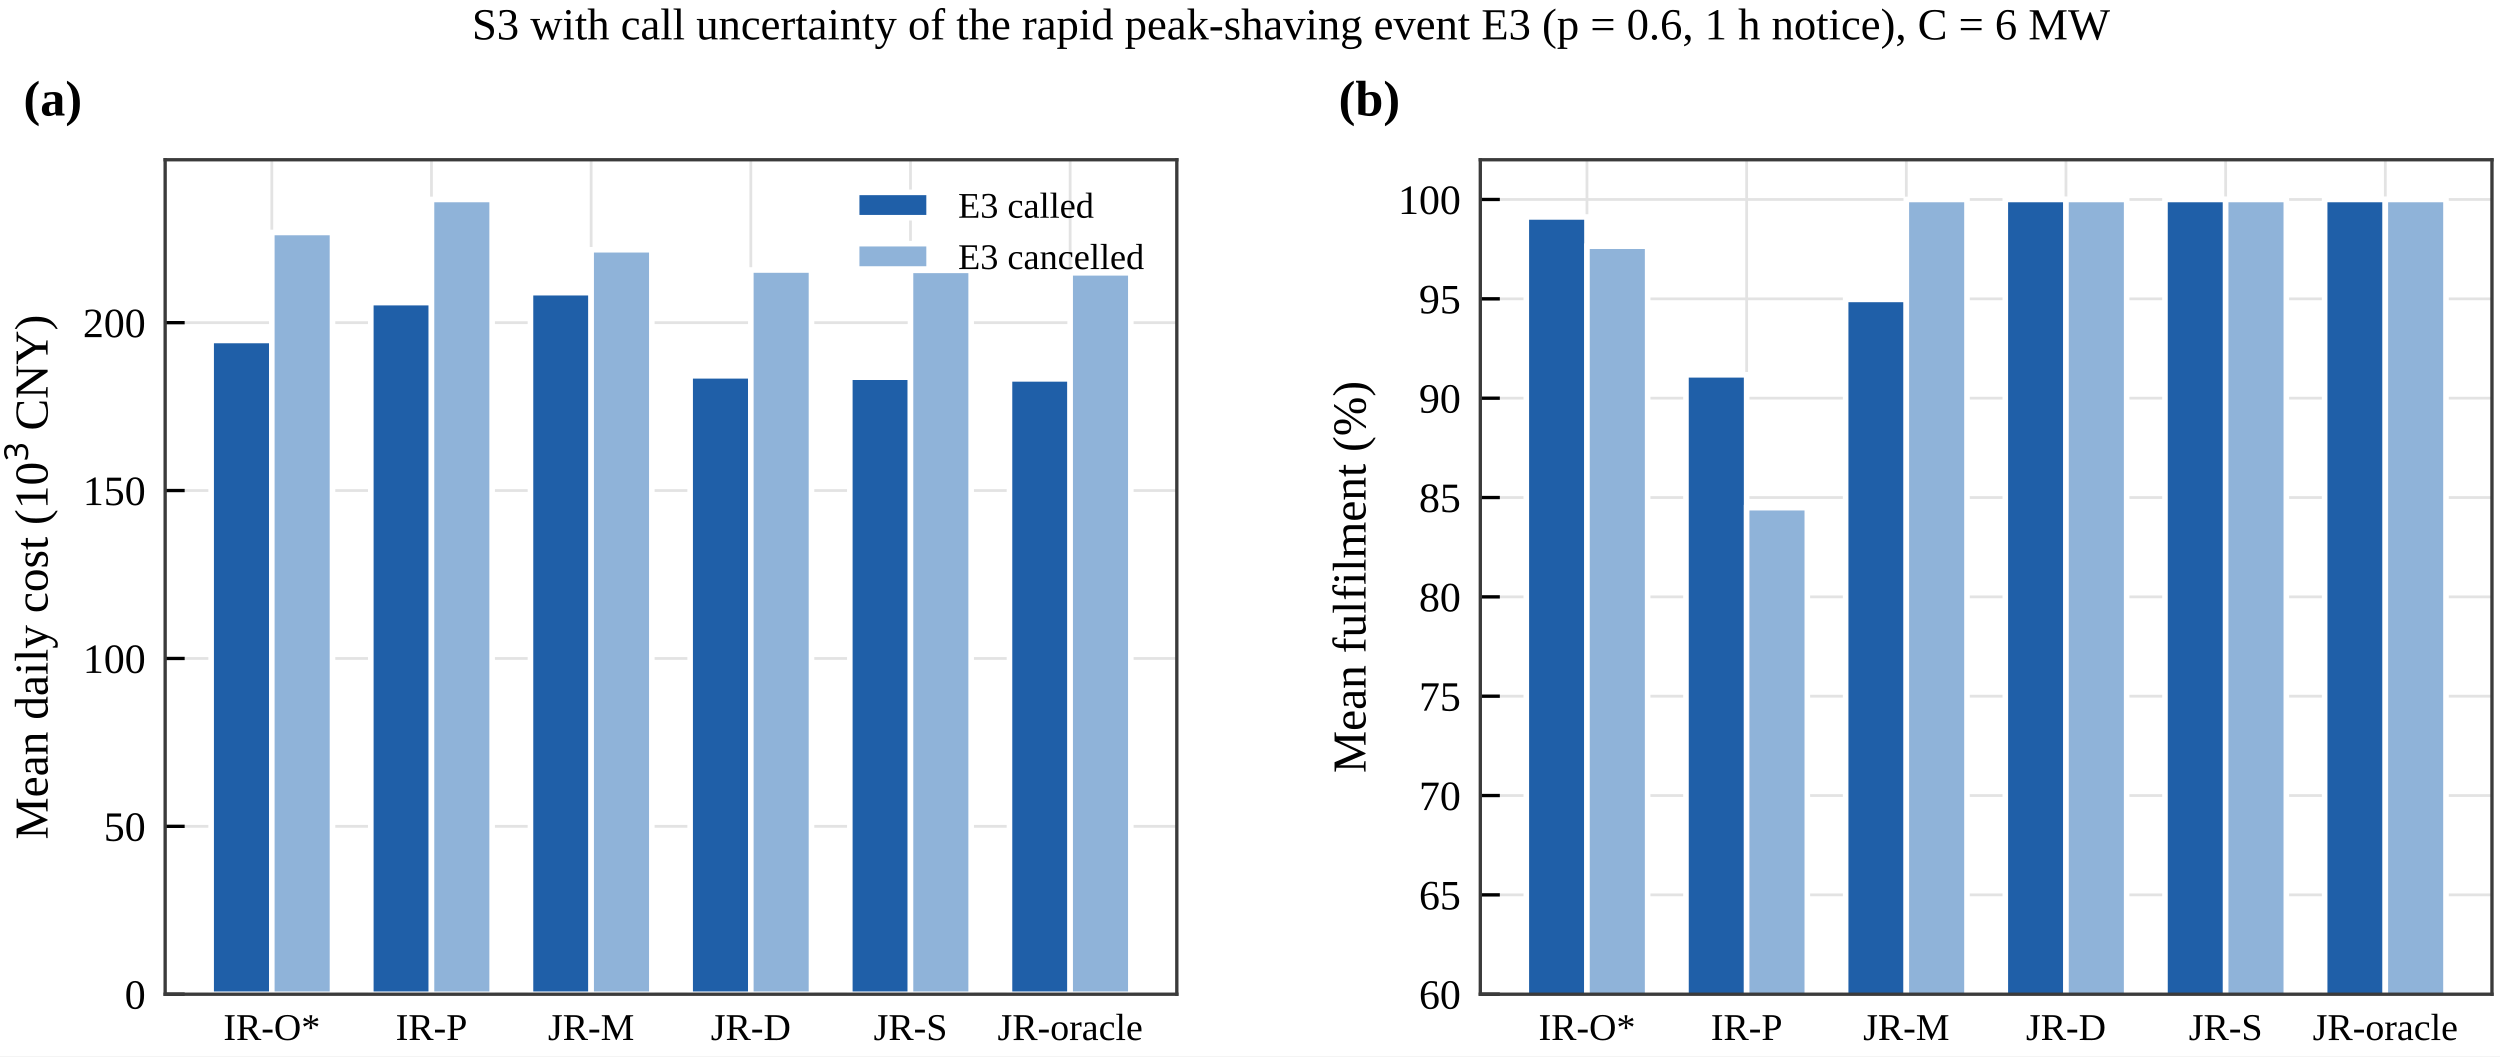
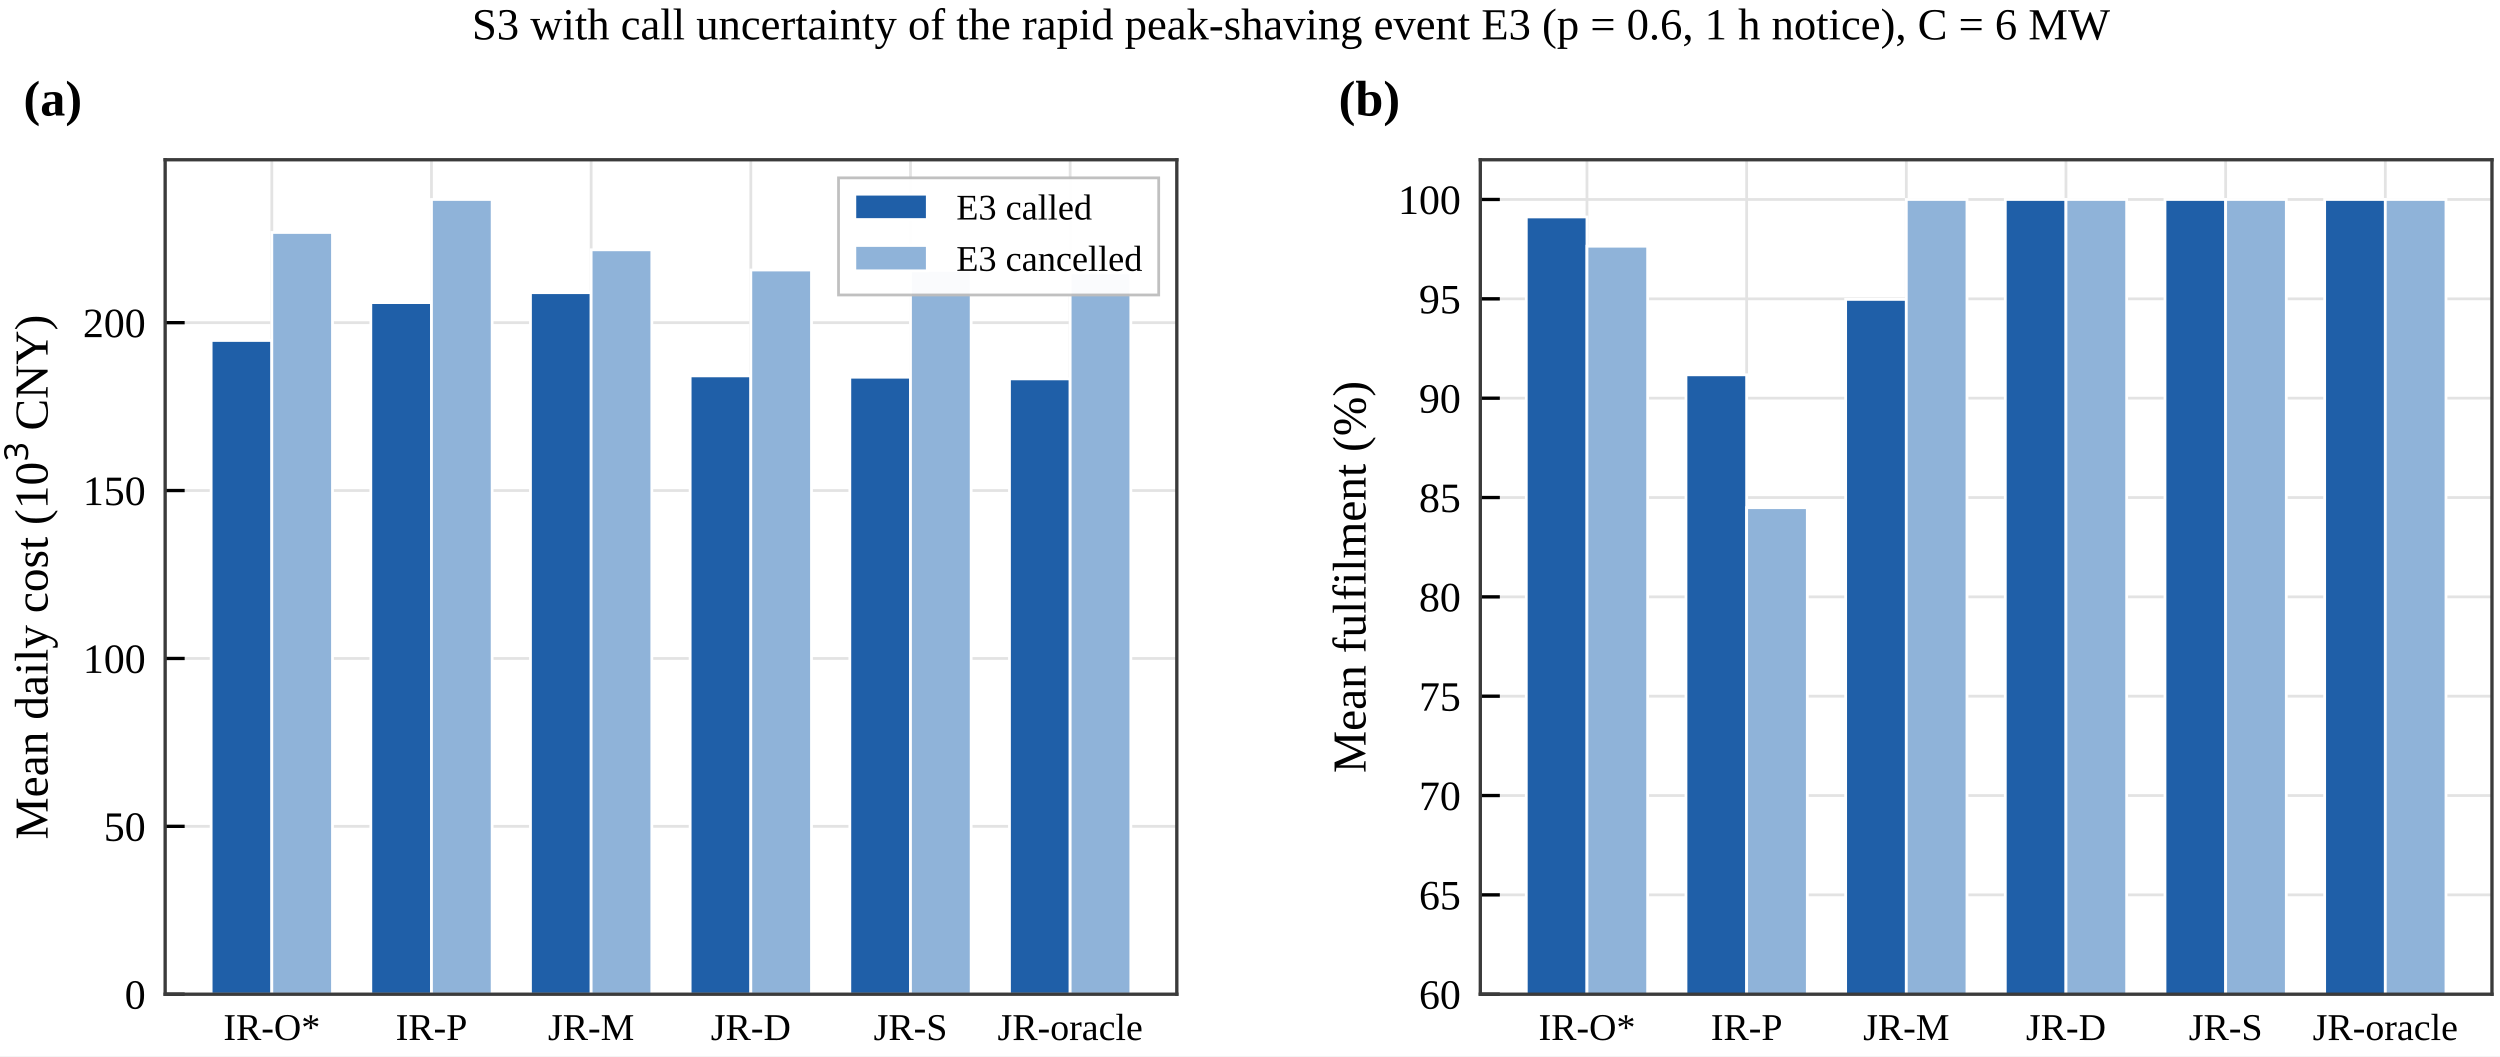
<svg xmlns="http://www.w3.org/2000/svg" xmlns:xlink="http://www.w3.org/1999/xlink" width="448.449pt" height="189.47pt" viewBox="0 0 448.449 189.47" version="1.1">
  <defs>
    <style type="text/css">*{stroke-linejoin: round; stroke-linecap: butt}</style>
  </defs>
  <g id="figure_1">
    <g id="patch_1">
      <path d="M -0 189.47  L 448.449 189.47  L 448.449 0  L -0 0  z " style="fill: #ffffff" />
    </g>
    <g id="axes_1">
      <g id="patch_2">
        <path d="M 29.625 178.344  L 211.096 178.344  L 211.096 28.656  L 29.625 28.656  z " style="fill: #ffffff" />
      </g>
      <g id="matplotlib.axis_1">
        <g id="xtick_1">
          <g id="line2d_1">
-             <path d="M 48.757 178.344  L 48.757 28.656  " clip-path="url(#pe7c4d537e9)" style="fill: none; stroke: #e3e3e3; stroke-width: 0.5; stroke-linecap: square" />
+             <path d="M 48.757 178.344  L 48.757 28.656  " clip-path="url(#p40f450164e)" style="fill: none; stroke: #e3e3e3; stroke-width: 0.5; stroke-linecap: square" />
          </g>
          <g id="line2d_2">
            <defs>
-               <path id="md28e78a8a0" d="M 0 0  L 0 -3.5  " style="stroke: #000000; stroke-width: 0.6" />
+               <path id="ma0f0fead2d" d="M 0 0  L 0 -3.5  " style="stroke: #000000; stroke-width: 0.6" />
            </defs>
            <g>
-               <use xlink:href="#md28e78a8a0" x="48.757" y="178.344" style="stroke: #000000; stroke-width: 0.6" />
+               <use xlink:href="#ma0f0fead2d" x="48.757" y="178.344" style="stroke: #000000; stroke-width: 0.6" />
            </g>
          </g>
          <g id="text_1">
            <text style="font-size: 6.8px; font-family: 'Liberation Serif', 'Times New Roman', 'DejaVu Serif', serif; text-anchor: middle" x="48.757" y="186.559" transform="rotate(-0 48.75739 186.5588)">IR-O*</text>
          </g>
        </g>
        <g id="xtick_2">
          <g id="line2d_3">
-             <path d="M 77.399 178.344  L 77.399 28.656  " clip-path="url(#pe7c4d537e9)" style="fill: none; stroke: #e3e3e3; stroke-width: 0.5; stroke-linecap: square" />
+             <path d="M 77.399 178.344  L 77.399 28.656  " clip-path="url(#p40f450164e)" style="fill: none; stroke: #e3e3e3; stroke-width: 0.5; stroke-linecap: square" />
          </g>
          <g id="line2d_4">
            <g>
-               <use xlink:href="#md28e78a8a0" x="77.399" y="178.344" style="stroke: #000000; stroke-width: 0.6" />
+               <use xlink:href="#ma0f0fead2d" x="77.399" y="178.344" style="stroke: #000000; stroke-width: 0.6" />
            </g>
          </g>
          <g id="text_2">
            <text style="font-size: 6.8px; font-family: 'Liberation Serif', 'Times New Roman', 'DejaVu Serif', serif; text-anchor: middle" x="77.399" y="186.559" transform="rotate(-0 77.3987 186.5588)">IR-P</text>
          </g>
        </g>
        <g id="xtick_3">
          <g id="line2d_5">
-             <path d="M 106.04 178.344  L 106.04 28.656  " clip-path="url(#pe7c4d537e9)" style="fill: none; stroke: #e3e3e3; stroke-width: 0.5; stroke-linecap: square" />
+             <path d="M 106.04 178.344  L 106.04 28.656  " clip-path="url(#p40f450164e)" style="fill: none; stroke: #e3e3e3; stroke-width: 0.5; stroke-linecap: square" />
          </g>
          <g id="line2d_6">
            <g>
-               <use xlink:href="#md28e78a8a0" x="106.04" y="178.344" style="stroke: #000000; stroke-width: 0.6" />
+               <use xlink:href="#ma0f0fead2d" x="106.04" y="178.344" style="stroke: #000000; stroke-width: 0.6" />
            </g>
          </g>
          <g id="text_3">
            <text style="font-size: 6.8px; font-family: 'Liberation Serif', 'Times New Roman', 'DejaVu Serif', serif; text-anchor: middle" x="106.04" y="186.559" transform="rotate(-0 106.04 186.5588)">JR-M</text>
          </g>
        </g>
        <g id="xtick_4">
          <g id="line2d_7">
-             <path d="M 134.681 178.344  L 134.681 28.656  " clip-path="url(#pe7c4d537e9)" style="fill: none; stroke: #e3e3e3; stroke-width: 0.5; stroke-linecap: square" />
+             <path d="M 134.681 178.344  L 134.681 28.656  " clip-path="url(#p40f450164e)" style="fill: none; stroke: #e3e3e3; stroke-width: 0.5; stroke-linecap: square" />
          </g>
          <g id="line2d_8">
            <g>
-               <use xlink:href="#md28e78a8a0" x="134.681" y="178.344" style="stroke: #000000; stroke-width: 0.6" />
+               <use xlink:href="#ma0f0fead2d" x="134.681" y="178.344" style="stroke: #000000; stroke-width: 0.6" />
            </g>
          </g>
          <g id="text_4">
            <text style="font-size: 6.8px; font-family: 'Liberation Serif', 'Times New Roman', 'DejaVu Serif', serif; text-anchor: middle" x="134.681" y="186.559" transform="rotate(-0 134.6813 186.5588)">JR-D</text>
          </g>
        </g>
        <g id="xtick_5">
          <g id="line2d_9">
-             <path d="M 163.323 178.344  L 163.323 28.656  " clip-path="url(#pe7c4d537e9)" style="fill: none; stroke: #e3e3e3; stroke-width: 0.5; stroke-linecap: square" />
+             <path d="M 163.323 178.344  L 163.323 28.656  " clip-path="url(#p40f450164e)" style="fill: none; stroke: #e3e3e3; stroke-width: 0.5; stroke-linecap: square" />
          </g>
          <g id="line2d_10">
            <g>
-               <use xlink:href="#md28e78a8a0" x="163.323" y="178.344" style="stroke: #000000; stroke-width: 0.6" />
+               <use xlink:href="#ma0f0fead2d" x="163.323" y="178.344" style="stroke: #000000; stroke-width: 0.6" />
            </g>
          </g>
          <g id="text_5">
            <text style="font-size: 6.8px; font-family: 'Liberation Serif', 'Times New Roman', 'DejaVu Serif', serif; text-anchor: middle" x="163.323" y="186.559" transform="rotate(-0 163.3226 186.5588)">JR-S</text>
          </g>
        </g>
        <g id="xtick_6">
          <g id="line2d_11">
-             <path d="M 191.964 178.344  L 191.964 28.656  " clip-path="url(#pe7c4d537e9)" style="fill: none; stroke: #e3e3e3; stroke-width: 0.5; stroke-linecap: square" />
+             <path d="M 191.964 178.344  L 191.964 28.656  " clip-path="url(#p40f450164e)" style="fill: none; stroke: #e3e3e3; stroke-width: 0.5; stroke-linecap: square" />
          </g>
          <g id="line2d_12">
            <g>
-               <use xlink:href="#md28e78a8a0" x="191.964" y="178.344" style="stroke: #000000; stroke-width: 0.6" />
+               <use xlink:href="#ma0f0fead2d" x="191.964" y="178.344" style="stroke: #000000; stroke-width: 0.6" />
            </g>
          </g>
          <g id="text_6">
            <text style="font-size: 6.8px; font-family: 'Liberation Serif', 'Times New Roman', 'DejaVu Serif', serif; text-anchor: middle" x="191.964" y="186.563" transform="rotate(-0 191.9639 186.5626)">JR-oracle</text>
          </g>
        </g>
      </g>
      <g id="matplotlib.axis_2">
        <g id="ytick_1">
          <g id="line2d_13">
-             <path d="M 29.625 178.344  L 211.096 178.344  " clip-path="url(#pe7c4d537e9)" style="fill: none; stroke: #e3e3e3; stroke-width: 0.5; stroke-linecap: square" />
+             <path d="M 29.625 178.344  L 211.096 178.344  " clip-path="url(#p40f450164e)" style="fill: none; stroke: #e3e3e3; stroke-width: 0.5; stroke-linecap: square" />
          </g>
          <g id="line2d_14">
            <defs>
-               <path id="m7df38ef095" d="M 0 0  L 3.5 0  " style="stroke: #000000; stroke-width: 0.6" />
+               <path id="m5e2b97b103" d="M 0 0  L 3.5 0  " style="stroke: #000000; stroke-width: 0.6" />
            </defs>
            <g>
-               <use xlink:href="#m7df38ef095" x="29.625" y="178.344" style="stroke: #000000; stroke-width: 0.6" />
+               <use xlink:href="#m5e2b97b103" x="29.625" y="178.344" style="stroke: #000000; stroke-width: 0.6" />
            </g>
          </g>
          <g id="text_7">
            <text style="font-size: 7.5px; font-family: 'Liberation Serif', 'Times New Roman', 'DejaVu Serif', serif; text-anchor: end" x="26.125" y="180.944" transform="rotate(-0 26.125 180.9441)">0</text>
          </g>
        </g>
        <g id="ytick_2">
          <g id="line2d_15">
-             <path d="M 29.625 148.228  L 211.096 148.228  " clip-path="url(#pe7c4d537e9)" style="fill: none; stroke: #e3e3e3; stroke-width: 0.5; stroke-linecap: square" />
+             <path d="M 29.625 148.228  L 211.096 148.228  " clip-path="url(#p40f450164e)" style="fill: none; stroke: #e3e3e3; stroke-width: 0.5; stroke-linecap: square" />
          </g>
          <g id="line2d_16">
            <g>
-               <use xlink:href="#m7df38ef095" x="29.625" y="148.228" style="stroke: #000000; stroke-width: 0.6" />
+               <use xlink:href="#m5e2b97b103" x="29.625" y="148.228" style="stroke: #000000; stroke-width: 0.6" />
            </g>
          </g>
          <g id="text_8">
            <text style="font-size: 7.5px; font-family: 'Liberation Serif', 'Times New Roman', 'DejaVu Serif', serif; text-anchor: end" x="26.125" y="150.828" transform="rotate(-0 26.125 150.8278)">50</text>
          </g>
        </g>
        <g id="ytick_3">
          <g id="line2d_17">
-             <path d="M 29.625 118.111  L 211.096 118.111  " clip-path="url(#pe7c4d537e9)" style="fill: none; stroke: #e3e3e3; stroke-width: 0.5; stroke-linecap: square" />
+             <path d="M 29.625 118.111  L 211.096 118.111  " clip-path="url(#p40f450164e)" style="fill: none; stroke: #e3e3e3; stroke-width: 0.5; stroke-linecap: square" />
          </g>
          <g id="line2d_18">
            <g>
-               <use xlink:href="#m7df38ef095" x="29.625" y="118.111" style="stroke: #000000; stroke-width: 0.6" />
+               <use xlink:href="#m5e2b97b103" x="29.625" y="118.111" style="stroke: #000000; stroke-width: 0.6" />
            </g>
          </g>
          <g id="text_9">
            <text style="font-size: 7.5px; font-family: 'Liberation Serif', 'Times New Roman', 'DejaVu Serif', serif; text-anchor: end" x="26.125" y="120.712" transform="rotate(-0 26.125 120.7115)">100</text>
          </g>
        </g>
        <g id="ytick_4">
          <g id="line2d_19">
-             <path d="M 29.625 87.995  L 211.096 87.995  " clip-path="url(#pe7c4d537e9)" style="fill: none; stroke: #e3e3e3; stroke-width: 0.5; stroke-linecap: square" />
+             <path d="M 29.625 87.995  L 211.096 87.995  " clip-path="url(#p40f450164e)" style="fill: none; stroke: #e3e3e3; stroke-width: 0.5; stroke-linecap: square" />
          </g>
          <g id="line2d_20">
            <g>
-               <use xlink:href="#m7df38ef095" x="29.625" y="87.995" style="stroke: #000000; stroke-width: 0.6" />
+               <use xlink:href="#m5e2b97b103" x="29.625" y="87.995" style="stroke: #000000; stroke-width: 0.6" />
            </g>
          </g>
          <g id="text_10">
            <text style="font-size: 7.5px; font-family: 'Liberation Serif', 'Times New Roman', 'DejaVu Serif', serif; text-anchor: end" x="26.125" y="90.595" transform="rotate(-0 26.125 90.59523)">150</text>
          </g>
        </g>
        <g id="ytick_5">
          <g id="line2d_21">
-             <path d="M 29.625 57.879  L 211.096 57.879  " clip-path="url(#pe7c4d537e9)" style="fill: none; stroke: #e3e3e3; stroke-width: 0.5; stroke-linecap: square" />
+             <path d="M 29.625 57.879  L 211.096 57.879  " clip-path="url(#p40f450164e)" style="fill: none; stroke: #e3e3e3; stroke-width: 0.5; stroke-linecap: square" />
          </g>
          <g id="line2d_22">
            <g>
-               <use xlink:href="#m7df38ef095" x="29.625" y="57.879" style="stroke: #000000; stroke-width: 0.6" />
+               <use xlink:href="#m5e2b97b103" x="29.625" y="57.879" style="stroke: #000000; stroke-width: 0.6" />
            </g>
          </g>
          <g id="text_11">
            <text style="font-size: 7.5px; font-family: 'Liberation Serif', 'Times New Roman', 'DejaVu Serif', serif; text-anchor: end" x="26.125" y="60.479" transform="rotate(-0 26.125 60.47894)">200</text>
          </g>
        </g>
        <g id="text_12">
          <g transform="translate(9.005 150.59) rotate(-90)">
            <text>
              <tspan x="0" y="-0.465" style="font-size: 8.5px; font-family: 'Liberation Serif'">M</tspan>
              <tspan x="7.558" y="-0.465" style="font-size: 8.5px; font-family: 'Liberation Serif'">e</tspan>
              <tspan x="11.331" y="-0.465" style="font-size: 8.5px; font-family: 'Liberation Serif'">a</tspan>
              <tspan x="15.103" y="-0.465" style="font-size: 8.5px; font-family: 'Liberation Serif'">n</tspan>
              <tspan x="19.353" y="-0.465" style="font-size: 8.5px; font-family: 'Liberation Serif'"> </tspan>
              <tspan x="21.478" y="-0.465" style="font-size: 8.5px; font-family: 'Liberation Serif'">d</tspan>
              <tspan x="25.728" y="-0.465" style="font-size: 8.5px; font-family: 'Liberation Serif'">a</tspan>
              <tspan x="29.501" y="-0.465" style="font-size: 8.5px; font-family: 'Liberation Serif'">i</tspan>
              <tspan x="31.863" y="-0.465" style="font-size: 8.5px; font-family: 'Liberation Serif'">l</tspan>
              <tspan x="34.224" y="-0.465" style="font-size: 8.5px; font-family: 'Liberation Serif'">y</tspan>
              <tspan x="38.474" y="-0.465" style="font-size: 8.5px; font-family: 'Liberation Serif'"> </tspan>
              <tspan x="40.599" y="-0.465" style="font-size: 8.5px; font-family: 'Liberation Serif'">c</tspan>
              <tspan x="44.372" y="-0.465" style="font-size: 8.5px; font-family: 'Liberation Serif'">o</tspan>
              <tspan x="48.622" y="-0.465" style="font-size: 8.5px; font-family: 'Liberation Serif'">s</tspan>
              <tspan x="51.93" y="-0.465" style="font-size: 8.5px; font-family: 'Liberation Serif'">t</tspan>
              <tspan x="54.291" y="-0.465" style="font-size: 8.5px; font-family: 'Liberation Serif'"> </tspan>
              <tspan x="56.416" y="-0.465" style="font-size: 8.5px; font-family: 'Liberation Serif'">(</tspan>
              <tspan x="59.247" y="-0.465" style="font-size: 8.5px; font-family: 'Liberation Serif'">1</tspan>
              <tspan x="63.497" y="-0.465" style="font-size: 8.5px; font-family: 'Liberation Serif'">0</tspan>
              <tspan x="71.238" y="-0.465" style="font-size: 8.5px; font-family: 'Liberation Serif'"> </tspan>
              <tspan x="73.363" y="-0.465" style="font-size: 8.5px; font-family: 'Liberation Serif'">C</tspan>
              <tspan x="79.033" y="-0.465" style="font-size: 8.5px; font-family: 'Liberation Serif'">N</tspan>
              <tspan x="85.171" y="-0.465" style="font-size: 8.5px; font-family: 'Liberation Serif'">Y</tspan>
              <tspan x="91.31" y="-0.465" style="font-size: 8.5px; font-family: 'Liberation Serif'">)</tspan>
              <tspan x="67.881" y="-3.975" style="font-size: 5.95px; font-family: 'STIXGeneral'">3</tspan>
            </text>
          </g>
        </g>
      </g>
      <g id="patch_3">
-         <path d="M 37.874 178.344  L 48.757 178.344  L 48.757 61.071  L 37.874 61.071  z " clip-path="url(#pe7c4d537e9)" style="fill: #1f5fa8; stroke: #ffffff; stroke-linejoin: miter" />
+         <path d="M 37.874 178.344  L 48.757 178.344  L 48.757 61.071  L 37.874 61.071  z " clip-path="url(#p40f450164e)" style="fill: #1f5fa8; stroke: #ffffff; stroke-width: 0.5; stroke-linejoin: miter" />
      </g>
      <g id="patch_4">
-         <path d="M 66.515 178.344  L 77.399 178.344  L 77.399 54.281  L 66.515 54.281  z " clip-path="url(#pe7c4d537e9)" style="fill: #1f5fa8; stroke: #ffffff; stroke-linejoin: miter" />
+         <path d="M 66.515 178.344  L 77.399 178.344  L 77.399 54.281  L 66.515 54.281  z " clip-path="url(#p40f450164e)" style="fill: #1f5fa8; stroke: #ffffff; stroke-width: 0.5; stroke-linejoin: miter" />
      </g>
      <g id="patch_5">
-         <path d="M 95.156 178.344  L 106.04 178.344  L 106.04 52.495  L 95.156 52.495  z " clip-path="url(#pe7c4d537e9)" style="fill: #1f5fa8; stroke: #ffffff; stroke-linejoin: miter" />
+         <path d="M 95.156 178.344  L 106.04 178.344  L 106.04 52.495  L 95.156 52.495  z " clip-path="url(#p40f450164e)" style="fill: #1f5fa8; stroke: #ffffff; stroke-width: 0.5; stroke-linejoin: miter" />
      </g>
      <g id="patch_6">
-         <path d="M 123.798 178.344  L 134.681 178.344  L 134.681 67.418  L 123.798 67.418  z " clip-path="url(#pe7c4d537e9)" style="fill: #1f5fa8; stroke: #ffffff; stroke-linejoin: miter" />
+         <path d="M 123.798 178.344  L 134.681 178.344  L 134.681 67.418  L 123.798 67.418  z " clip-path="url(#p40f450164e)" style="fill: #1f5fa8; stroke: #ffffff; stroke-width: 0.5; stroke-linejoin: miter" />
      </g>
      <g id="patch_7">
-         <path d="M 152.439 178.344  L 163.323 178.344  L 163.323 67.661  L 152.439 67.661  z " clip-path="url(#pe7c4d537e9)" style="fill: #1f5fa8; stroke: #ffffff; stroke-linejoin: miter" />
+         <path d="M 152.439 178.344  L 163.323 178.344  L 163.323 67.661  L 152.439 67.661  z " clip-path="url(#p40f450164e)" style="fill: #1f5fa8; stroke: #ffffff; stroke-width: 0.5; stroke-linejoin: miter" />
      </g>
      <g id="patch_8">
-         <path d="M 181.08 178.344  L 191.964 178.344  L 191.964 67.966  L 181.08 67.966  z " clip-path="url(#pe7c4d537e9)" style="fill: #1f5fa8; stroke: #ffffff; stroke-linejoin: miter" />
+         <path d="M 181.08 178.344  L 191.964 178.344  L 191.964 67.966  L 181.08 67.966  z " clip-path="url(#p40f450164e)" style="fill: #1f5fa8; stroke: #ffffff; stroke-width: 0.5; stroke-linejoin: miter" />
      </g>
      <g id="patch_9">
-         <path d="M 48.757 178.344  L 59.641 178.344  L 59.641 41.699  L 48.757 41.699  z " clip-path="url(#pe7c4d537e9)" style="fill: #8fb3d9; stroke: #ffffff; stroke-linejoin: miter" />
+         <path d="M 48.757 178.344  L 59.641 178.344  L 59.641 41.699  L 48.757 41.699  z " clip-path="url(#p40f450164e)" style="fill: #8fb3d9; stroke: #ffffff; stroke-width: 0.5; stroke-linejoin: miter" />
      </g>
      <g id="patch_10">
-         <path d="M 77.399 178.344  L 88.282 178.344  L 88.282 35.784  L 77.399 35.784  z " clip-path="url(#pe7c4d537e9)" style="fill: #8fb3d9; stroke: #ffffff; stroke-linejoin: miter" />
+         <path d="M 77.399 178.344  L 88.282 178.344  L 88.282 35.784  L 77.399 35.784  z " clip-path="url(#p40f450164e)" style="fill: #8fb3d9; stroke: #ffffff; stroke-width: 0.5; stroke-linejoin: miter" />
      </g>
      <g id="patch_11">
-         <path d="M 106.04 178.344  L 116.924 178.344  L 116.924 44.805  L 106.04 44.805  z " clip-path="url(#pe7c4d537e9)" style="fill: #8fb3d9; stroke: #ffffff; stroke-linejoin: miter" />
+         <path d="M 106.04 178.344  L 116.924 178.344  L 116.924 44.805  L 106.04 44.805  z " clip-path="url(#p40f450164e)" style="fill: #8fb3d9; stroke: #ffffff; stroke-width: 0.5; stroke-linejoin: miter" />
      </g>
      <g id="patch_12">
-         <path d="M 134.681 178.344  L 145.565 178.344  L 145.565 48.432  L 134.681 48.432  z " clip-path="url(#pe7c4d537e9)" style="fill: #8fb3d9; stroke: #ffffff; stroke-linejoin: miter" />
+         <path d="M 134.681 178.344  L 145.565 178.344  L 145.565 48.432  L 134.681 48.432  z " clip-path="url(#p40f450164e)" style="fill: #8fb3d9; stroke: #ffffff; stroke-width: 0.5; stroke-linejoin: miter" />
      </g>
      <g id="patch_13">
-         <path d="M 163.323 178.344  L 174.206 178.344  L 174.206 48.49  L 163.323 48.49  z " clip-path="url(#pe7c4d537e9)" style="fill: #8fb3d9; stroke: #ffffff; stroke-linejoin: miter" />
+         <path d="M 163.323 178.344  L 174.206 178.344  L 174.206 48.49  L 163.323 48.49  z " clip-path="url(#p40f450164e)" style="fill: #8fb3d9; stroke: #ffffff; stroke-width: 0.5; stroke-linejoin: miter" />
      </g>
      <g id="patch_14">
-         <path d="M 191.964 178.344  L 202.848 178.344  L 202.848 48.933  L 191.964 48.933  z " clip-path="url(#pe7c4d537e9)" style="fill: #8fb3d9; stroke: #ffffff; stroke-linejoin: miter" />
+         <path d="M 191.964 178.344  L 202.848 178.344  L 202.848 48.933  L 191.964 48.933  z " clip-path="url(#p40f450164e)" style="fill: #8fb3d9; stroke: #ffffff; stroke-width: 0.5; stroke-linejoin: miter" />
      </g>
      <g id="patch_15">
        <path d="M 29.625 178.344  L 29.625 28.656  " style="fill: none; stroke: #3b3b3b; stroke-width: 0.6; stroke-linejoin: miter; stroke-linecap: square" />
      </g>
      <g id="patch_16">
        <path d="M 211.096 178.344  L 211.096 28.656  " style="fill: none; stroke: #3b3b3b; stroke-width: 0.6; stroke-linejoin: miter; stroke-linecap: square" />
      </g>
      <g id="patch_17">
        <path d="M 29.625 178.344  L 211.096 178.344  " style="fill: none; stroke: #3b3b3b; stroke-width: 0.6; stroke-linejoin: miter; stroke-linecap: square" />
      </g>
      <g id="patch_18">
        <path d="M 29.625 28.656  L 211.096 28.656  " style="fill: none; stroke: #3b3b3b; stroke-width: 0.6; stroke-linejoin: miter; stroke-linecap: square" />
      </g>
      <g id="text_13">
        <text style="font-weight: 700; font-size: 9px; font-family: 'Liberation Serif', 'Times New Roman', 'DejaVu Serif', serif; text-anchor: start" x="4.219" y="20.726" transform="rotate(-0 4.219017 20.7261)">(a)</text>
      </g>
      <g id="legend_1">
        <g id="patch_19">
-           <path d="M 153.663 39.056  L 166.663 39.056  L 166.663 34.506  L 153.663 34.506  z " style="fill: #1f5fa8; stroke: #ffffff; stroke-linejoin: miter" />
+           <path d="M 150.413 52.912  L 207.846 52.912  L 207.846 31.906  L 150.413 31.906  z " style="fill: #ffffff; opacity: 0.95; stroke: #bdbdbd; stroke-width: 0.5; stroke-linejoin: miter" />
+         </g>
+         <g id="patch_20">
+           <path d="M 153.338 39.381  L 166.338 39.381  L 166.338 34.831  L 153.338 34.831  z " style="fill: #1f5fa8; stroke: #ffffff; stroke-width: 0.5; stroke-linejoin: miter" />
        </g>
        <g id="text_14">
-           <text style="font-size: 6.5px; font-family: 'Liberation Serif', 'Times New Roman', 'DejaVu Serif', serif; text-anchor: start" x="171.863" y="39.056" transform="rotate(-0 171.8627 39.056)">E3 called</text>
-         </g>
-         <g id="patch_20">
-           <path d="M 153.663 48.259  L 166.663 48.259  L 166.663 43.709  L 153.663 43.709  z " style="fill: #8fb3d9; stroke: #ffffff; stroke-linejoin: miter" />
+           <text style="font-size: 6.5px; font-family: 'Liberation Serif', 'Times New Roman', 'DejaVu Serif', serif; text-anchor: start" x="171.538" y="39.381" transform="rotate(-0 171.5377 39.381)">E3 called</text>
+         </g>
+         <g id="patch_21">
+           <path d="M 153.338 48.584  L 166.338 48.584  L 166.338 44.034  L 153.338 44.034  z " style="fill: #8fb3d9; stroke: #ffffff; stroke-width: 0.5; stroke-linejoin: miter" />
        </g>
        <g id="text_15">
-           <text style="font-size: 6.5px; font-family: 'Liberation Serif', 'Times New Roman', 'DejaVu Serif', serif; text-anchor: start" x="171.863" y="48.259" transform="rotate(-0 171.8627 48.25883)">E3 cancelled</text>
+           <text style="font-size: 6.5px; font-family: 'Liberation Serif', 'Times New Roman', 'DejaVu Serif', serif; text-anchor: start" x="171.538" y="48.584" transform="rotate(-0 171.5377 48.58383)">E3 cancelled</text>
        </g>
      </g>
    </g>
    <g id="axes_2">
-       <g id="patch_21">
+       <g id="patch_22">
        <path d="M 265.538 178.344  L 447.009 178.344  L 447.009 28.656  L 265.538 28.656  z " style="fill: #ffffff" />
      </g>
      <g id="matplotlib.axis_3">
        <g id="xtick_7">
          <g id="line2d_23">
-             <path d="M 284.67 178.344  L 284.67 28.656  " clip-path="url(#pe1cbcfbff9)" style="fill: none; stroke: #e3e3e3; stroke-width: 0.5; stroke-linecap: square" />
+             <path d="M 284.67 178.344  L 284.67 28.656  " clip-path="url(#p3c4d5b42b0)" style="fill: none; stroke: #e3e3e3; stroke-width: 0.5; stroke-linecap: square" />
          </g>
          <g id="line2d_24">
            <g>
-               <use xlink:href="#md28e78a8a0" x="284.67" y="178.344" style="stroke: #000000; stroke-width: 0.6" />
+               <use xlink:href="#ma0f0fead2d" x="284.67" y="178.344" style="stroke: #000000; stroke-width: 0.6" />
            </g>
          </g>
          <g id="text_16">
            <text style="font-size: 6.8px; font-family: 'Liberation Serif', 'Times New Roman', 'DejaVu Serif', serif; text-anchor: middle" x="284.67" y="186.559" transform="rotate(-0 284.6701 186.5588)">IR-O*</text>
          </g>
        </g>
        <g id="xtick_8">
          <g id="line2d_25">
-             <path d="M 313.311 178.344  L 313.311 28.656  " clip-path="url(#pe1cbcfbff9)" style="fill: none; stroke: #e3e3e3; stroke-width: 0.5; stroke-linecap: square" />
+             <path d="M 313.311 178.344  L 313.311 28.656  " clip-path="url(#p3c4d5b42b0)" style="fill: none; stroke: #e3e3e3; stroke-width: 0.5; stroke-linecap: square" />
          </g>
          <g id="line2d_26">
            <g>
-               <use xlink:href="#md28e78a8a0" x="313.311" y="178.344" style="stroke: #000000; stroke-width: 0.6" />
+               <use xlink:href="#ma0f0fead2d" x="313.311" y="178.344" style="stroke: #000000; stroke-width: 0.6" />
            </g>
          </g>
          <g id="text_17">
            <text style="font-size: 6.8px; font-family: 'Liberation Serif', 'Times New Roman', 'DejaVu Serif', serif; text-anchor: middle" x="313.311" y="186.559" transform="rotate(-0 313.3114 186.5588)">IR-P</text>
          </g>
        </g>
        <g id="xtick_9">
          <g id="line2d_27">
-             <path d="M 341.953 178.344  L 341.953 28.656  " clip-path="url(#pe1cbcfbff9)" style="fill: none; stroke: #e3e3e3; stroke-width: 0.5; stroke-linecap: square" />
+             <path d="M 341.953 178.344  L 341.953 28.656  " clip-path="url(#p3c4d5b42b0)" style="fill: none; stroke: #e3e3e3; stroke-width: 0.5; stroke-linecap: square" />
          </g>
          <g id="line2d_28">
            <g>
-               <use xlink:href="#md28e78a8a0" x="341.953" y="178.344" style="stroke: #000000; stroke-width: 0.6" />
+               <use xlink:href="#ma0f0fead2d" x="341.953" y="178.344" style="stroke: #000000; stroke-width: 0.6" />
            </g>
          </g>
          <g id="text_18">
            <text style="font-size: 6.8px; font-family: 'Liberation Serif', 'Times New Roman', 'DejaVu Serif', serif; text-anchor: middle" x="341.953" y="186.559" transform="rotate(-0 341.9527 186.5588)">JR-M</text>
          </g>
        </g>
        <g id="xtick_10">
          <g id="line2d_29">
-             <path d="M 370.594 178.344  L 370.594 28.656  " clip-path="url(#pe1cbcfbff9)" style="fill: none; stroke: #e3e3e3; stroke-width: 0.5; stroke-linecap: square" />
+             <path d="M 370.594 178.344  L 370.594 28.656  " clip-path="url(#p3c4d5b42b0)" style="fill: none; stroke: #e3e3e3; stroke-width: 0.5; stroke-linecap: square" />
          </g>
          <g id="line2d_30">
            <g>
-               <use xlink:href="#md28e78a8a0" x="370.594" y="178.344" style="stroke: #000000; stroke-width: 0.6" />
+               <use xlink:href="#ma0f0fead2d" x="370.594" y="178.344" style="stroke: #000000; stroke-width: 0.6" />
            </g>
          </g>
          <g id="text_19">
            <text style="font-size: 6.8px; font-family: 'Liberation Serif', 'Times New Roman', 'DejaVu Serif', serif; text-anchor: middle" x="370.594" y="186.559" transform="rotate(-0 370.594 186.5588)">JR-D</text>
          </g>
        </g>
        <g id="xtick_11">
          <g id="line2d_31">
-             <path d="M 399.235 178.344  L 399.235 28.656  " clip-path="url(#pe1cbcfbff9)" style="fill: none; stroke: #e3e3e3; stroke-width: 0.5; stroke-linecap: square" />
+             <path d="M 399.235 178.344  L 399.235 28.656  " clip-path="url(#p3c4d5b42b0)" style="fill: none; stroke: #e3e3e3; stroke-width: 0.5; stroke-linecap: square" />
          </g>
          <g id="line2d_32">
            <g>
-               <use xlink:href="#md28e78a8a0" x="399.235" y="178.344" style="stroke: #000000; stroke-width: 0.6" />
+               <use xlink:href="#ma0f0fead2d" x="399.235" y="178.344" style="stroke: #000000; stroke-width: 0.6" />
            </g>
          </g>
          <g id="text_20">
            <text style="font-size: 6.8px; font-family: 'Liberation Serif', 'Times New Roman', 'DejaVu Serif', serif; text-anchor: middle" x="399.235" y="186.559" transform="rotate(-0 399.2353 186.5588)">JR-S</text>
          </g>
        </g>
        <g id="xtick_12">
          <g id="line2d_33">
-             <path d="M 427.877 178.344  L 427.877 28.656  " clip-path="url(#pe1cbcfbff9)" style="fill: none; stroke: #e3e3e3; stroke-width: 0.5; stroke-linecap: square" />
+             <path d="M 427.877 178.344  L 427.877 28.656  " clip-path="url(#p3c4d5b42b0)" style="fill: none; stroke: #e3e3e3; stroke-width: 0.5; stroke-linecap: square" />
          </g>
          <g id="line2d_34">
            <g>
-               <use xlink:href="#md28e78a8a0" x="427.877" y="178.344" style="stroke: #000000; stroke-width: 0.6" />
+               <use xlink:href="#ma0f0fead2d" x="427.877" y="178.344" style="stroke: #000000; stroke-width: 0.6" />
            </g>
          </g>
          <g id="text_21">
            <text style="font-size: 6.8px; font-family: 'Liberation Serif', 'Times New Roman', 'DejaVu Serif', serif; text-anchor: middle" x="427.877" y="186.563" transform="rotate(-0 427.8766 186.5626)">JR-oracle</text>
          </g>
        </g>
      </g>
      <g id="matplotlib.axis_4">
        <g id="ytick_6">
          <g id="line2d_35">
-             <path d="M 265.538 178.344  L 447.009 178.344  " clip-path="url(#pe1cbcfbff9)" style="fill: none; stroke: #e3e3e3; stroke-width: 0.5; stroke-linecap: square" />
+             <path d="M 265.538 178.344  L 447.009 178.344  " clip-path="url(#p3c4d5b42b0)" style="fill: none; stroke: #e3e3e3; stroke-width: 0.5; stroke-linecap: square" />
          </g>
          <g id="line2d_36">
            <g>
-               <use xlink:href="#m7df38ef095" x="265.538" y="178.344" style="stroke: #000000; stroke-width: 0.6" />
+               <use xlink:href="#m5e2b97b103" x="265.538" y="178.344" style="stroke: #000000; stroke-width: 0.6" />
            </g>
          </g>
          <g id="text_22">
            <text style="font-size: 7.5px; font-family: 'Liberation Serif', 'Times New Roman', 'DejaVu Serif', serif; text-anchor: end" x="262.038" y="180.944" transform="rotate(-0 262.0377 180.9441)">60</text>
          </g>
        </g>
        <g id="ytick_7">
          <g id="line2d_37">
-             <path d="M 265.538 160.524  L 447.009 160.524  " clip-path="url(#pe1cbcfbff9)" style="fill: none; stroke: #e3e3e3; stroke-width: 0.5; stroke-linecap: square" />
+             <path d="M 265.538 160.524  L 447.009 160.524  " clip-path="url(#p3c4d5b42b0)" style="fill: none; stroke: #e3e3e3; stroke-width: 0.5; stroke-linecap: square" />
          </g>
          <g id="line2d_38">
            <g>
-               <use xlink:href="#m7df38ef095" x="265.538" y="160.524" style="stroke: #000000; stroke-width: 0.6" />
+               <use xlink:href="#m5e2b97b103" x="265.538" y="160.524" style="stroke: #000000; stroke-width: 0.6" />
            </g>
          </g>
          <g id="text_23">
            <text style="font-size: 7.5px; font-family: 'Liberation Serif', 'Times New Roman', 'DejaVu Serif', serif; text-anchor: end" x="262.038" y="163.124" transform="rotate(-0 262.0377 163.1241)">65</text>
          </g>
        </g>
        <g id="ytick_8">
          <g id="line2d_39">
-             <path d="M 265.538 142.704  L 447.009 142.704  " clip-path="url(#pe1cbcfbff9)" style="fill: none; stroke: #e3e3e3; stroke-width: 0.5; stroke-linecap: square" />
+             <path d="M 265.538 142.704  L 447.009 142.704  " clip-path="url(#p3c4d5b42b0)" style="fill: none; stroke: #e3e3e3; stroke-width: 0.5; stroke-linecap: square" />
          </g>
          <g id="line2d_40">
            <g>
-               <use xlink:href="#m7df38ef095" x="265.538" y="142.704" style="stroke: #000000; stroke-width: 0.6" />
+               <use xlink:href="#m5e2b97b103" x="265.538" y="142.704" style="stroke: #000000; stroke-width: 0.6" />
            </g>
          </g>
          <g id="text_24">
            <text style="font-size: 7.5px; font-family: 'Liberation Serif', 'Times New Roman', 'DejaVu Serif', serif; text-anchor: end" x="262.038" y="145.304" transform="rotate(-0 262.0377 145.3041)">70</text>
          </g>
        </g>
        <g id="ytick_9">
          <g id="line2d_41">
-             <path d="M 265.538 124.884  L 447.009 124.884  " clip-path="url(#pe1cbcfbff9)" style="fill: none; stroke: #e3e3e3; stroke-width: 0.5; stroke-linecap: square" />
+             <path d="M 265.538 124.884  L 447.009 124.884  " clip-path="url(#p3c4d5b42b0)" style="fill: none; stroke: #e3e3e3; stroke-width: 0.5; stroke-linecap: square" />
          </g>
          <g id="line2d_42">
            <g>
-               <use xlink:href="#m7df38ef095" x="265.538" y="124.884" style="stroke: #000000; stroke-width: 0.6" />
+               <use xlink:href="#m5e2b97b103" x="265.538" y="124.884" style="stroke: #000000; stroke-width: 0.6" />
            </g>
          </g>
          <g id="text_25">
            <text style="font-size: 7.5px; font-family: 'Liberation Serif', 'Times New Roman', 'DejaVu Serif', serif; text-anchor: end" x="262.038" y="127.484" transform="rotate(-0 262.0377 127.4841)">75</text>
          </g>
        </g>
        <g id="ytick_10">
          <g id="line2d_43">
-             <path d="M 265.538 107.064  L 447.009 107.064  " clip-path="url(#pe1cbcfbff9)" style="fill: none; stroke: #e3e3e3; stroke-width: 0.5; stroke-linecap: square" />
+             <path d="M 265.538 107.064  L 447.009 107.064  " clip-path="url(#p3c4d5b42b0)" style="fill: none; stroke: #e3e3e3; stroke-width: 0.5; stroke-linecap: square" />
          </g>
          <g id="line2d_44">
            <g>
-               <use xlink:href="#m7df38ef095" x="265.538" y="107.064" style="stroke: #000000; stroke-width: 0.6" />
+               <use xlink:href="#m5e2b97b103" x="265.538" y="107.064" style="stroke: #000000; stroke-width: 0.6" />
            </g>
          </g>
          <g id="text_26">
            <text style="font-size: 7.5px; font-family: 'Liberation Serif', 'Times New Roman', 'DejaVu Serif', serif; text-anchor: end" x="262.038" y="109.664" transform="rotate(-0 262.0377 109.6641)">80</text>
          </g>
        </g>
        <g id="ytick_11">
          <g id="line2d_45">
-             <path d="M 265.538 89.244  L 447.009 89.244  " clip-path="url(#pe1cbcfbff9)" style="fill: none; stroke: #e3e3e3; stroke-width: 0.5; stroke-linecap: square" />
+             <path d="M 265.538 89.244  L 447.009 89.244  " clip-path="url(#p3c4d5b42b0)" style="fill: none; stroke: #e3e3e3; stroke-width: 0.5; stroke-linecap: square" />
          </g>
          <g id="line2d_46">
            <g>
-               <use xlink:href="#m7df38ef095" x="265.538" y="89.244" style="stroke: #000000; stroke-width: 0.6" />
+               <use xlink:href="#m5e2b97b103" x="265.538" y="89.244" style="stroke: #000000; stroke-width: 0.6" />
            </g>
          </g>
          <g id="text_27">
            <text style="font-size: 7.5px; font-family: 'Liberation Serif', 'Times New Roman', 'DejaVu Serif', serif; text-anchor: end" x="262.038" y="91.844" transform="rotate(-0 262.0377 91.8441)">85</text>
          </g>
        </g>
        <g id="ytick_12">
          <g id="line2d_47">
-             <path d="M 265.538 71.424  L 447.009 71.424  " clip-path="url(#pe1cbcfbff9)" style="fill: none; stroke: #e3e3e3; stroke-width: 0.5; stroke-linecap: square" />
+             <path d="M 265.538 71.424  L 447.009 71.424  " clip-path="url(#p3c4d5b42b0)" style="fill: none; stroke: #e3e3e3; stroke-width: 0.5; stroke-linecap: square" />
          </g>
          <g id="line2d_48">
            <g>
-               <use xlink:href="#m7df38ef095" x="265.538" y="71.424" style="stroke: #000000; stroke-width: 0.6" />
+               <use xlink:href="#m5e2b97b103" x="265.538" y="71.424" style="stroke: #000000; stroke-width: 0.6" />
            </g>
          </g>
          <g id="text_28">
            <text style="font-size: 7.5px; font-family: 'Liberation Serif', 'Times New Roman', 'DejaVu Serif', serif; text-anchor: end" x="262.038" y="74.024" transform="rotate(-0 262.0377 74.0241)">90</text>
          </g>
        </g>
        <g id="ytick_13">
          <g id="line2d_49">
-             <path d="M 265.538 53.604  L 447.009 53.604  " clip-path="url(#pe1cbcfbff9)" style="fill: none; stroke: #e3e3e3; stroke-width: 0.5; stroke-linecap: square" />
+             <path d="M 265.538 53.604  L 447.009 53.604  " clip-path="url(#p3c4d5b42b0)" style="fill: none; stroke: #e3e3e3; stroke-width: 0.5; stroke-linecap: square" />
          </g>
          <g id="line2d_50">
            <g>
-               <use xlink:href="#m7df38ef095" x="265.538" y="53.604" style="stroke: #000000; stroke-width: 0.6" />
+               <use xlink:href="#m5e2b97b103" x="265.538" y="53.604" style="stroke: #000000; stroke-width: 0.6" />
            </g>
          </g>
          <g id="text_29">
            <text style="font-size: 7.5px; font-family: 'Liberation Serif', 'Times New Roman', 'DejaVu Serif', serif; text-anchor: end" x="262.038" y="56.204" transform="rotate(-0 262.0377 56.2041)">95</text>
          </g>
        </g>
        <g id="ytick_14">
          <g id="line2d_51">
-             <path d="M 265.538 35.784  L 447.009 35.784  " clip-path="url(#pe1cbcfbff9)" style="fill: none; stroke: #e3e3e3; stroke-width: 0.5; stroke-linecap: square" />
+             <path d="M 265.538 35.784  L 447.009 35.784  " clip-path="url(#p3c4d5b42b0)" style="fill: none; stroke: #e3e3e3; stroke-width: 0.5; stroke-linecap: square" />
          </g>
          <g id="line2d_52">
            <g>
-               <use xlink:href="#m7df38ef095" x="265.538" y="35.784" style="stroke: #000000; stroke-width: 0.6" />
+               <use xlink:href="#m5e2b97b103" x="265.538" y="35.784" style="stroke: #000000; stroke-width: 0.6" />
            </g>
          </g>
          <g id="text_30">
            <text style="font-size: 7.5px; font-family: 'Liberation Serif', 'Times New Roman', 'DejaVu Serif', serif; text-anchor: end" x="262.038" y="38.384" transform="rotate(-0 262.0377 38.3841)">100</text>
          </g>
        </g>
        <g id="text_31">
          <text style="font-size: 8.5px; font-family: 'Liberation Serif', 'Times New Roman', 'DejaVu Serif', serif; text-anchor: middle" x="244.953" y="103.5" transform="rotate(-90 244.9532 103.5)">Mean fulfilment (%)</text>
        </g>
      </g>
-       <g id="patch_22">
-         <path d="M 273.786 392.184  L 284.67 392.184  L 284.67 38.92  L 273.786 38.92  z " clip-path="url(#pe1cbcfbff9)" style="fill: #1f5fa8; stroke: #ffffff; stroke-linejoin: miter" />
-       </g>
      <g id="patch_23">
-         <path d="M 302.428 392.184  L 313.311 392.184  L 313.311 67.231  L 302.428 67.231  z " clip-path="url(#pe1cbcfbff9)" style="fill: #1f5fa8; stroke: #ffffff; stroke-linejoin: miter" />
+         <path d="M 273.786 392.184  L 284.67 392.184  L 284.67 38.92  L 273.786 38.92  z " clip-path="url(#p3c4d5b42b0)" style="fill: #1f5fa8; stroke: #ffffff; stroke-width: 0.5; stroke-linejoin: miter" />
      </g>
      <g id="patch_24">
-         <path d="M 331.069 392.184  L 341.953 392.184  L 341.953 53.703  L 331.069 53.703  z " clip-path="url(#pe1cbcfbff9)" style="fill: #1f5fa8; stroke: #ffffff; stroke-linejoin: miter" />
+         <path d="M 302.428 392.184  L 313.311 392.184  L 313.311 67.231  L 302.428 67.231  z " clip-path="url(#p3c4d5b42b0)" style="fill: #1f5fa8; stroke: #ffffff; stroke-width: 0.5; stroke-linejoin: miter" />
      </g>
      <g id="patch_25">
-         <path d="M 359.71 392.184  L 370.594 392.184  L 370.594 35.784  L 359.71 35.784  z " clip-path="url(#pe1cbcfbff9)" style="fill: #1f5fa8; stroke: #ffffff; stroke-linejoin: miter" />
+         <path d="M 331.069 392.184  L 341.953 392.184  L 341.953 53.703  L 331.069 53.703  z " clip-path="url(#p3c4d5b42b0)" style="fill: #1f5fa8; stroke: #ffffff; stroke-width: 0.5; stroke-linejoin: miter" />
      </g>
      <g id="patch_26">
-         <path d="M 388.352 392.184  L 399.235 392.184  L 399.235 35.784  L 388.352 35.784  z " clip-path="url(#pe1cbcfbff9)" style="fill: #1f5fa8; stroke: #ffffff; stroke-linejoin: miter" />
+         <path d="M 359.71 392.184  L 370.594 392.184  L 370.594 35.784  L 359.71 35.784  z " clip-path="url(#p3c4d5b42b0)" style="fill: #1f5fa8; stroke: #ffffff; stroke-width: 0.5; stroke-linejoin: miter" />
      </g>
      <g id="patch_27">
-         <path d="M 416.993 392.184  L 427.877 392.184  L 427.877 35.784  L 416.993 35.784  z " clip-path="url(#pe1cbcfbff9)" style="fill: #1f5fa8; stroke: #ffffff; stroke-linejoin: miter" />
+         <path d="M 388.352 392.184  L 399.235 392.184  L 399.235 35.784  L 388.352 35.784  z " clip-path="url(#p3c4d5b42b0)" style="fill: #1f5fa8; stroke: #ffffff; stroke-width: 0.5; stroke-linejoin: miter" />
      </g>
      <g id="patch_28">
-         <path d="M 284.67 392.184  L 295.554 392.184  L 295.554 44.166  L 284.67 44.166  z " clip-path="url(#pe1cbcfbff9)" style="fill: #8fb3d9; stroke: #ffffff; stroke-linejoin: miter" />
+         <path d="M 416.993 392.184  L 427.877 392.184  L 427.877 35.784  L 416.993 35.784  z " clip-path="url(#p3c4d5b42b0)" style="fill: #1f5fa8; stroke: #ffffff; stroke-width: 0.5; stroke-linejoin: miter" />
      </g>
      <g id="patch_29">
-         <path d="M 313.311 392.184  L 324.195 392.184  L 324.195 91.064  L 313.311 91.064  z " clip-path="url(#pe1cbcfbff9)" style="fill: #8fb3d9; stroke: #ffffff; stroke-linejoin: miter" />
+         <path d="M 284.67 392.184  L 295.554 392.184  L 295.554 44.166  L 284.67 44.166  z " clip-path="url(#p3c4d5b42b0)" style="fill: #8fb3d9; stroke: #ffffff; stroke-width: 0.5; stroke-linejoin: miter" />
      </g>
      <g id="patch_30">
-         <path d="M 341.953 392.184  L 352.836 392.184  L 352.836 35.784  L 341.953 35.784  z " clip-path="url(#pe1cbcfbff9)" style="fill: #8fb3d9; stroke: #ffffff; stroke-linejoin: miter" />
+         <path d="M 313.311 392.184  L 324.195 392.184  L 324.195 91.064  L 313.311 91.064  z " clip-path="url(#p3c4d5b42b0)" style="fill: #8fb3d9; stroke: #ffffff; stroke-width: 0.5; stroke-linejoin: miter" />
      </g>
      <g id="patch_31">
-         <path d="M 370.594 392.184  L 381.478 392.184  L 381.478 35.784  L 370.594 35.784  z " clip-path="url(#pe1cbcfbff9)" style="fill: #8fb3d9; stroke: #ffffff; stroke-linejoin: miter" />
+         <path d="M 341.953 392.184  L 352.836 392.184  L 352.836 35.784  L 341.953 35.784  z " clip-path="url(#p3c4d5b42b0)" style="fill: #8fb3d9; stroke: #ffffff; stroke-width: 0.5; stroke-linejoin: miter" />
      </g>
      <g id="patch_32">
-         <path d="M 399.235 392.184  L 410.119 392.184  L 410.119 35.784  L 399.235 35.784  z " clip-path="url(#pe1cbcfbff9)" style="fill: #8fb3d9; stroke: #ffffff; stroke-linejoin: miter" />
+         <path d="M 370.594 392.184  L 381.478 392.184  L 381.478 35.784  L 370.594 35.784  z " clip-path="url(#p3c4d5b42b0)" style="fill: #8fb3d9; stroke: #ffffff; stroke-width: 0.5; stroke-linejoin: miter" />
      </g>
      <g id="patch_33">
-         <path d="M 427.877 392.184  L 438.76 392.184  L 438.76 35.784  L 427.877 35.784  z " clip-path="url(#pe1cbcfbff9)" style="fill: #8fb3d9; stroke: #ffffff; stroke-linejoin: miter" />
+         <path d="M 399.235 392.184  L 410.119 392.184  L 410.119 35.784  L 399.235 35.784  z " clip-path="url(#p3c4d5b42b0)" style="fill: #8fb3d9; stroke: #ffffff; stroke-width: 0.5; stroke-linejoin: miter" />
      </g>
      <g id="patch_34">
+         <path d="M 427.877 392.184  L 438.76 392.184  L 438.76 35.784  L 427.877 35.784  z " clip-path="url(#p3c4d5b42b0)" style="fill: #8fb3d9; stroke: #ffffff; stroke-width: 0.5; stroke-linejoin: miter" />
+       </g>
+       <g id="patch_35">
        <path d="M 265.538 178.344  L 265.538 28.656  " style="fill: none; stroke: #3b3b3b; stroke-width: 0.6; stroke-linejoin: miter; stroke-linecap: square" />
      </g>
-       <g id="patch_35">
+       <g id="patch_36">
        <path d="M 447.009 178.344  L 447.009 28.656  " style="fill: none; stroke: #3b3b3b; stroke-width: 0.6; stroke-linejoin: miter; stroke-linecap: square" />
      </g>
-       <g id="patch_36">
+       <g id="patch_37">
        <path d="M 265.538 178.344  L 447.009 178.344  " style="fill: none; stroke: #3b3b3b; stroke-width: 0.6; stroke-linejoin: miter; stroke-linecap: square" />
      </g>
-       <g id="patch_37">
+       <g id="patch_38">
        <path d="M 265.538 28.656  L 447.009 28.656  " style="fill: none; stroke: #3b3b3b; stroke-width: 0.6; stroke-linejoin: miter; stroke-linecap: square" />
      </g>
      <g id="text_32">
        <text style="font-weight: 700; font-size: 9px; font-family: 'Liberation Serif', 'Times New Roman', 'DejaVu Serif', serif; text-anchor: start" x="240.132" y="20.726" transform="rotate(-0 240.1317 20.7261)">(b)</text>
      </g>
    </g>
    <g id="text_33">
      <text style="font-size: 8px; font-family: 'Liberation Serif', 'Times New Roman', 'DejaVu Serif', serif; text-anchor: middle" x="231.585" y="7.072" transform="rotate(-0 231.585 7.0725)">S3 with call uncertainty of the rapid peak-shaving event E3 (p = 0.6, 1 h notice), C = 6 MW</text>
    </g>
  </g>
  <defs>
-     <clipPath id="pe7c4d537e9">
+     <clipPath id="p40f450164e">
      <rect x="29.625" y="28.656" width="181.471" height="149.688" />
    </clipPath>
-     <clipPath id="pe1cbcfbff9">
+     <clipPath id="p3c4d5b42b0">
      <rect x="265.538" y="28.656" width="181.471" height="149.688" />
    </clipPath>
  </defs>
</svg>
